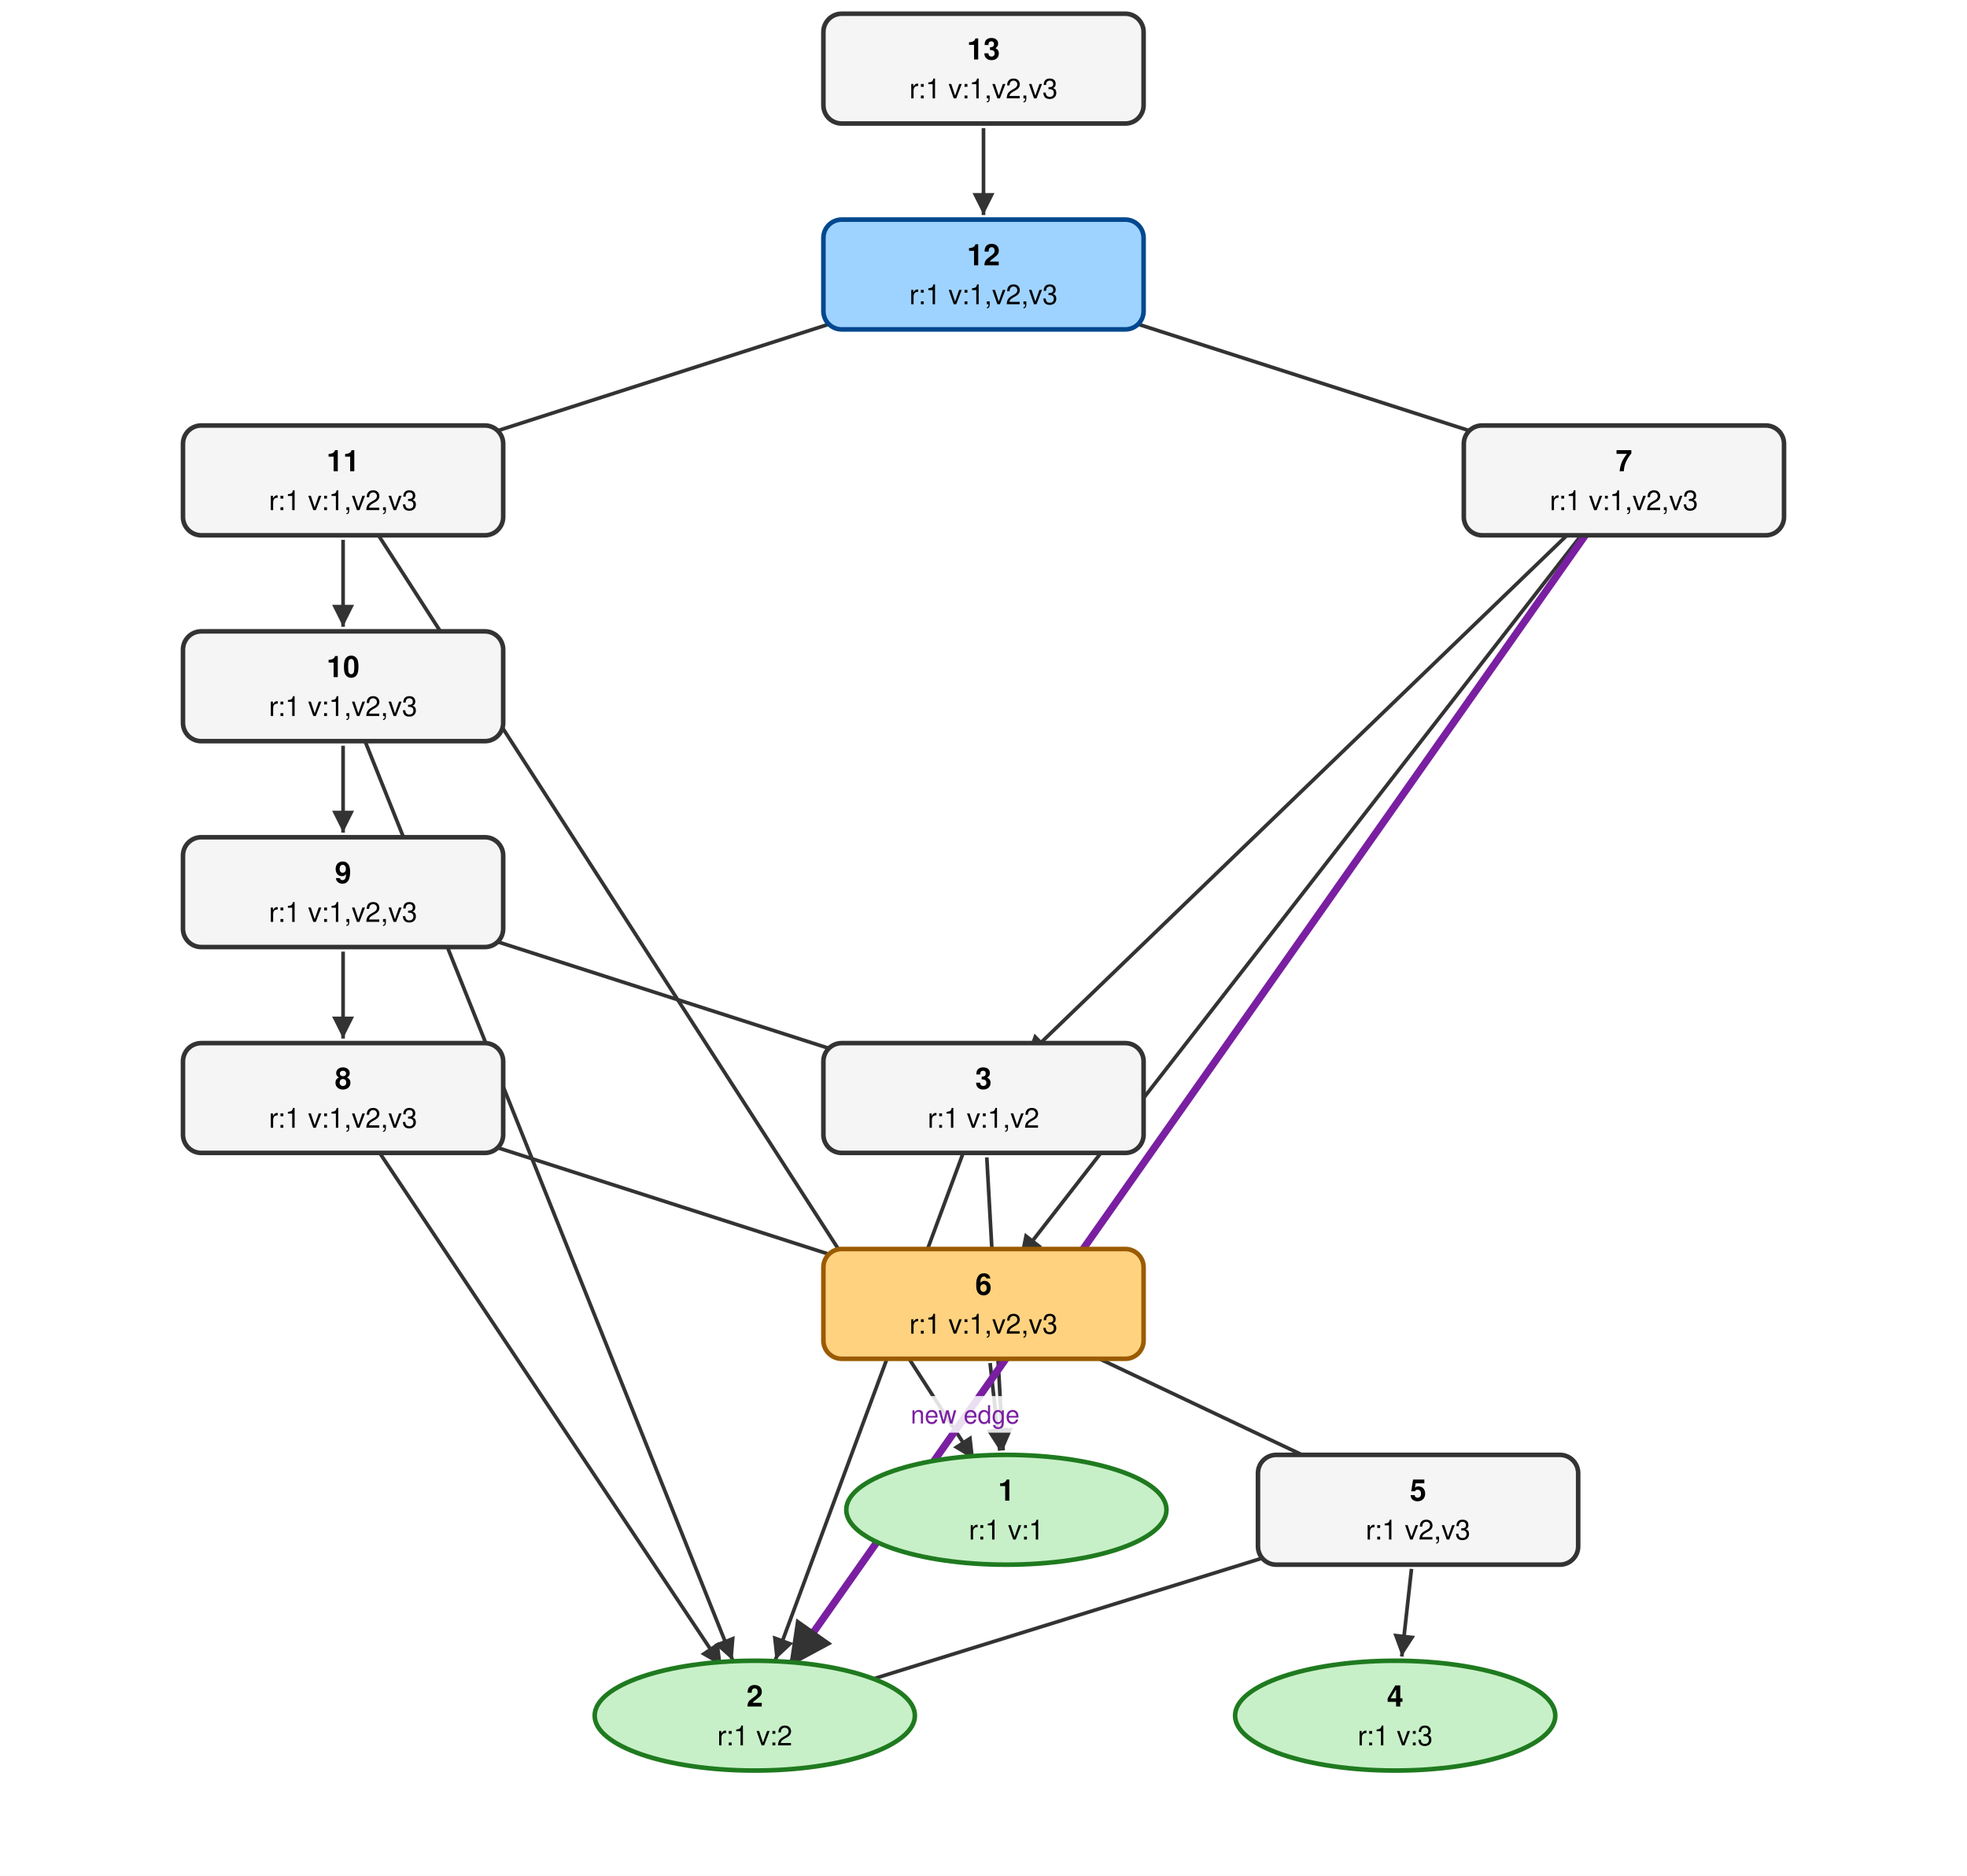
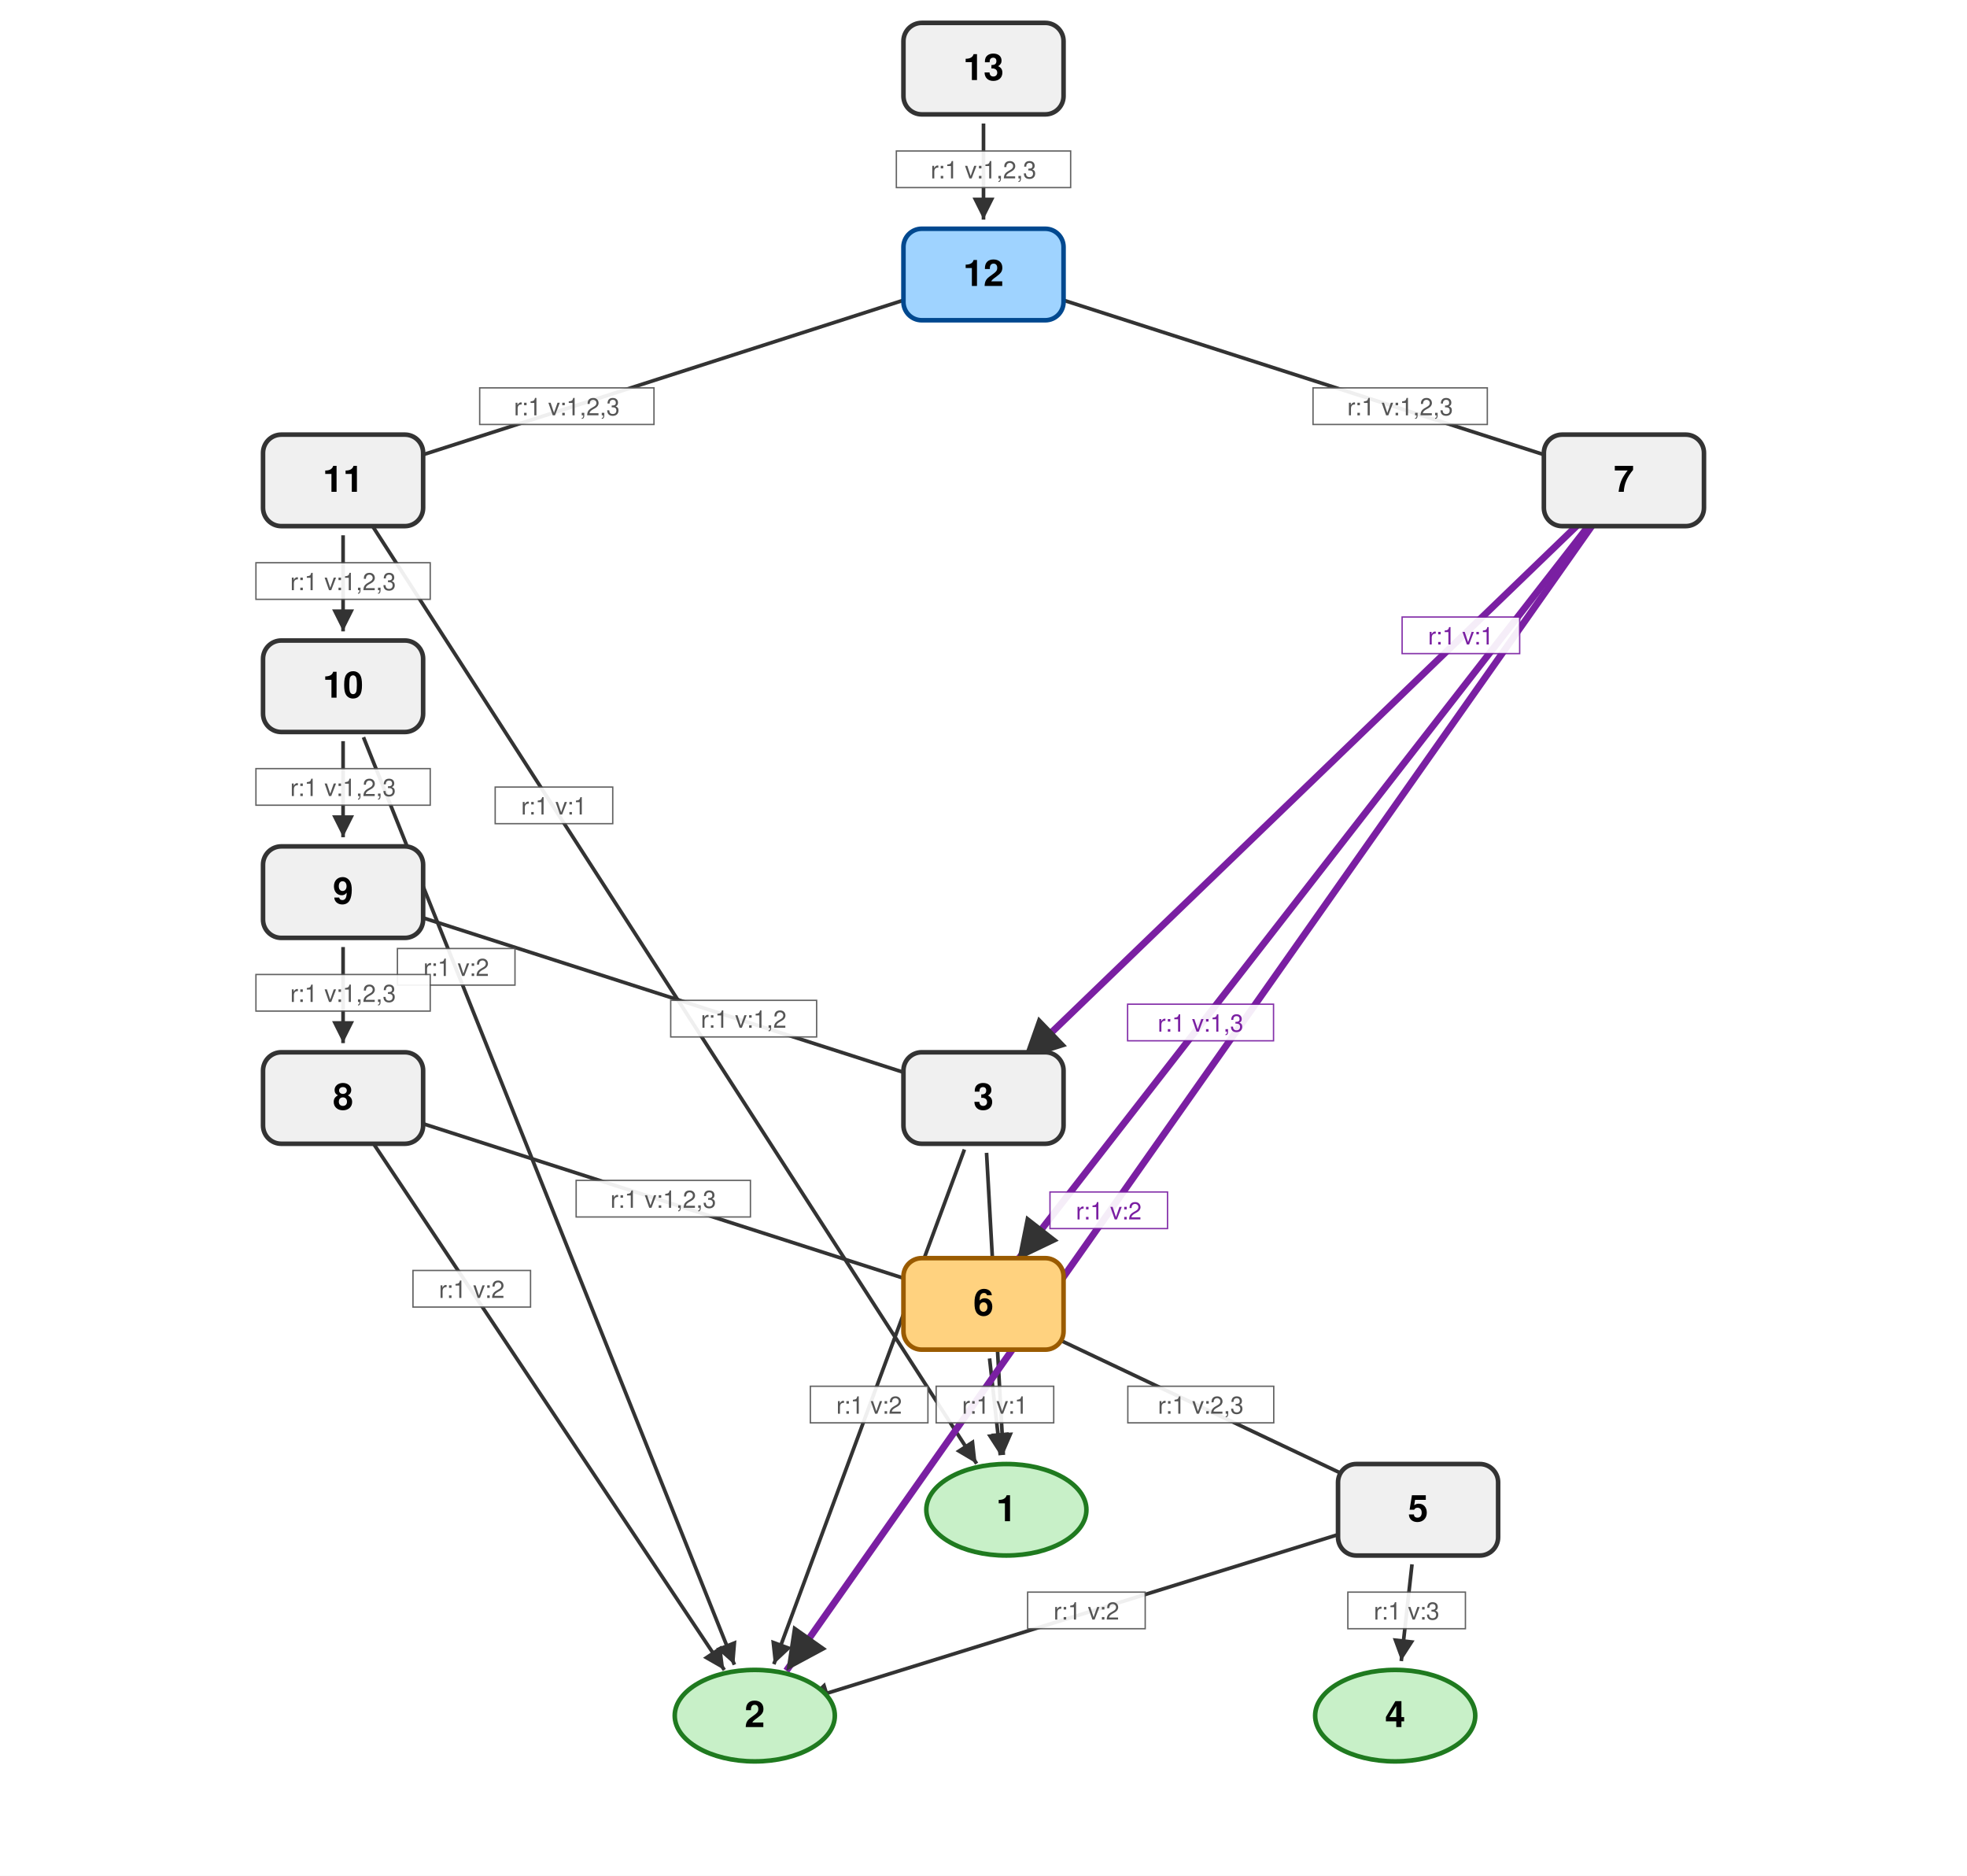
<svg xmlns="http://www.w3.org/2000/svg" viewBox="0 0 860 820" width="860" height="820" font-family="Helvetica,Arial,sans-serif">
  <rect x="0" y="0" width="860" height="820" fill="#ffffff" />
  <defs>
    <marker id="arrow" markerWidth="8" markerHeight="8" refX="6" refY="3" orient="auto" markerUnits="strokeWidth">
      <path d="M0,0 L6,3 L0,6 Z" fill="#333333" />
    </marker>
-     <marker id="arrowPurple" markerWidth="8" markerHeight="8" refX="6" refY="3" orient="auto" markerUnits="strokeWidth">
-       <path d="M0,0 L6,3 L0,6 Z" fill="#7a1fa2" />
-     </marker>
  </defs>
  <g>
-     <line x1="430.0" y1="56.0" x2="430.0" y2="94.0" stroke="#333333" stroke-width="1.6" marker-end="url(#arrow)" />
-     <line x1="454.753" y1="127.956" x2="685.247" y2="202.044" stroke="#333333" stroke-width="1.6" marker-end="url(#arrow)" />
-     <line x1="405.247" y1="127.956" x2="174.753" y2="202.044" stroke="#333333" stroke-width="1.6" marker-end="url(#arrow)" />
-     <line x1="691.284" y1="228.048" x2="448.716" y2="461.952" stroke="#333333" stroke-width="1.6" marker-end="url(#arrow)" />
-     <line x1="694.038" y1="230.523" x2="445.962" y2="549.477" stroke="#333333" stroke-width="1.6" marker-end="url(#arrow)" />
-     <line x1="150.0" y1="236.0" x2="150.0" y2="274.0" stroke="#333333" stroke-width="1.6" marker-end="url(#arrow)" />
-     <line x1="164.084" y1="231.855" x2="425.916" y2="638.145" stroke="#333333" stroke-width="1.6" marker-end="url(#arrow)" />
-     <line x1="159.656" y1="324.14" x2="320.344" y2="725.86" stroke="#333333" stroke-width="1.6" marker-end="url(#arrow)" />
-     <line x1="150.0" y1="326.0" x2="150.0" y2="364.0" stroke="#333333" stroke-width="1.6" marker-end="url(#arrow)" />
-     <line x1="150.0" y1="416.0" x2="150.0" y2="454.0" stroke="#333333" stroke-width="1.6" marker-end="url(#arrow)" />
-     <line x1="174.753" y1="397.956" x2="405.247" y2="472.044" stroke="#333333" stroke-width="1.6" marker-end="url(#arrow)" />
-     <line x1="164.422" y1="501.633" x2="315.578" y2="728.367" stroke="#333333" stroke-width="1.6" marker-end="url(#arrow)" />
-     <line x1="174.753" y1="487.956" x2="405.247" y2="562.044" stroke="#333333" stroke-width="1.6" marker-end="url(#arrow)" />
-     <line x1="432.871" y1="595.841" x2="437.129" y2="634.159" stroke="#333333" stroke-width="1.6" marker-end="url(#arrow)" />
-     <line x1="453.497" y1="581.13" x2="596.503" y2="648.87" stroke="#333333" stroke-width="1.6" marker-end="url(#arrow)" />
-     <line x1="431.442" y1="505.96" x2="438.558" y2="634.04" stroke="#333333" stroke-width="1.6" marker-end="url(#arrow)" />
-     <line x1="420.97" y1="504.381" x2="339.03" y2="725.619" stroke="#333333" stroke-width="1.6" marker-end="url(#arrow)" />
-     <line x1="595.168" y1="667.706" x2="354.832" y2="742.294" stroke="#333333" stroke-width="1.6" marker-end="url(#arrow)" />
-     <line x1="617.129" y1="685.841" x2="612.871" y2="724.159" stroke="#333333" stroke-width="1.6" marker-end="url(#arrow)" />
-     <line x1="695.037" y1="231.263" x2="344.963" y2="728.737" stroke="#7a1fa2" stroke-width="3.2" marker-end="url(#arrow)" />
-     <rect x="391.579" y="610.293" width="60.8" height="16" fill="#ffffff" opacity="0.85" />
-     <text x="421.979" y="622.293" text-anchor="middle" font-family="Helvetica,Arial,sans-serif" font-size="11" fill="#7a1fa2">new edge</text>
-     <ellipse cx="440" cy="660" rx="70" ry="24" fill="#c8f0c8" stroke="#1f7a1f" stroke-width="2" />
-     <text x="440" y="656" text-anchor="middle" font-family="Helvetica,Arial,sans-serif" font-size="13" font-weight="600" fill="#000000">1</text>
-     <text x="440" y="673" text-anchor="middle" font-family="Helvetica,Arial,sans-serif" font-size="12" fill="#000000">r:1 v:1</text>
-     <ellipse cx="330" cy="750" rx="70" ry="24" fill="#c8f0c8" stroke="#1f7a1f" stroke-width="2" />
-     <text x="330" y="746" text-anchor="middle" font-family="Helvetica,Arial,sans-serif" font-size="13" font-weight="600" fill="#000000">2</text>
-     <text x="330" y="763" text-anchor="middle" font-family="Helvetica,Arial,sans-serif" font-size="12" fill="#000000">r:1 v:2</text>
-     <rect x="360" y="456" width="140" height="48" rx="8" ry="8" fill="#f5f5f5" stroke="#333333" stroke-width="2" />
-     <text x="430" y="476" text-anchor="middle" font-family="Helvetica,Arial,sans-serif" font-size="13" font-weight="600" fill="#000000">3</text>
-     <text x="430" y="493" text-anchor="middle" font-family="Helvetica,Arial,sans-serif" font-size="12" fill="#000000">r:1 v:1,v2</text>
-     <ellipse cx="610" cy="750" rx="70" ry="24" fill="#c8f0c8" stroke="#1f7a1f" stroke-width="2" />
-     <text x="610" y="746" text-anchor="middle" font-family="Helvetica,Arial,sans-serif" font-size="13" font-weight="600" fill="#000000">4</text>
-     <text x="610" y="763" text-anchor="middle" font-family="Helvetica,Arial,sans-serif" font-size="12" fill="#000000">r:1 v:3</text>
-     <rect x="550" y="636" width="140" height="48" rx="8" ry="8" fill="#f5f5f5" stroke="#333333" stroke-width="2" />
-     <text x="620" y="656" text-anchor="middle" font-family="Helvetica,Arial,sans-serif" font-size="13" font-weight="600" fill="#000000">5</text>
-     <text x="620" y="673" text-anchor="middle" font-family="Helvetica,Arial,sans-serif" font-size="12" fill="#000000">r:1 v2,v3</text>
-     <rect x="360" y="546" width="140" height="48" rx="8" ry="8" fill="#ffd27f" stroke="#9a5b00" stroke-width="2" />
-     <text x="430" y="566" text-anchor="middle" font-family="Helvetica,Arial,sans-serif" font-size="13" font-weight="600" fill="#000000">6</text>
-     <text x="430" y="583" text-anchor="middle" font-family="Helvetica,Arial,sans-serif" font-size="12" fill="#000000">r:1 v:1,v2,v3</text>
-     <rect x="640" y="186" width="140" height="48" rx="8" ry="8" fill="#f5f5f5" stroke="#333333" stroke-width="2" />
-     <text x="710" y="206" text-anchor="middle" font-family="Helvetica,Arial,sans-serif" font-size="13" font-weight="600" fill="#000000">7</text>
-     <text x="710" y="223" text-anchor="middle" font-family="Helvetica,Arial,sans-serif" font-size="12" fill="#000000">r:1 v:1,v2,v3</text>
-     <rect x="80" y="456" width="140" height="48" rx="8" ry="8" fill="#f5f5f5" stroke="#333333" stroke-width="2" />
-     <text x="150" y="476" text-anchor="middle" font-family="Helvetica,Arial,sans-serif" font-size="13" font-weight="600" fill="#000000">8</text>
-     <text x="150" y="493" text-anchor="middle" font-family="Helvetica,Arial,sans-serif" font-size="12" fill="#000000">r:1 v:1,v2,v3</text>
-     <rect x="80" y="366" width="140" height="48" rx="8" ry="8" fill="#f5f5f5" stroke="#333333" stroke-width="2" />
-     <text x="150" y="386" text-anchor="middle" font-family="Helvetica,Arial,sans-serif" font-size="13" font-weight="600" fill="#000000">9</text>
-     <text x="150" y="403" text-anchor="middle" font-family="Helvetica,Arial,sans-serif" font-size="12" fill="#000000">r:1 v:1,v2,v3</text>
-     <rect x="80" y="276" width="140" height="48" rx="8" ry="8" fill="#f5f5f5" stroke="#333333" stroke-width="2" />
-     <text x="150" y="296" text-anchor="middle" font-family="Helvetica,Arial,sans-serif" font-size="13" font-weight="600" fill="#000000">10</text>
-     <text x="150" y="313" text-anchor="middle" font-family="Helvetica,Arial,sans-serif" font-size="12" fill="#000000">r:1 v:1,v2,v3</text>
-     <rect x="80" y="186" width="140" height="48" rx="8" ry="8" fill="#f5f5f5" stroke="#333333" stroke-width="2" />
-     <text x="150" y="206" text-anchor="middle" font-family="Helvetica,Arial,sans-serif" font-size="13" font-weight="600" fill="#000000">11</text>
-     <text x="150" y="223" text-anchor="middle" font-family="Helvetica,Arial,sans-serif" font-size="12" fill="#000000">r:1 v:1,v2,v3</text>
-     <rect x="360" y="96" width="140" height="48" rx="8" ry="8" fill="#9fd3ff" stroke="#00488f" stroke-width="2" />
-     <text x="430" y="116" text-anchor="middle" font-family="Helvetica,Arial,sans-serif" font-size="13" font-weight="600" fill="#000000">12</text>
-     <text x="430" y="133" text-anchor="middle" font-family="Helvetica,Arial,sans-serif" font-size="12" fill="#000000">r:1 v:1,v2,v3</text>
-     <rect x="360" y="6" width="140" height="48" rx="8" ry="8" fill="#f5f5f5" stroke="#333333" stroke-width="2" />
-     <text x="430" y="26" text-anchor="middle" font-family="Helvetica,Arial,sans-serif" font-size="13" font-weight="600" fill="#000000">13</text>
-     <text x="430" y="43" text-anchor="middle" font-family="Helvetica,Arial,sans-serif" font-size="12" fill="#000000">r:1 v:1,v2,v3</text>
+     <line x1="430.0" y1="54.0" x2="430.0" y2="96.0" stroke="#333333" stroke-width="1.6" marker-end="url(#arrow)" />
+     <line x1="452.849" y1="127.344" x2="687.151" y2="202.656" stroke="#333333" stroke-width="1.6" marker-end="url(#arrow)" />
+     <line x1="407.151" y1="127.344" x2="172.849" y2="202.656" stroke="#333333" stroke-width="1.6" marker-end="url(#arrow)" />
+     <line x1="692.724" y1="226.659" x2="447.276" y2="463.341" stroke="#7a1fa2" stroke-width="3.0" marker-end="url(#arrow)" />
+     <line x1="695.265" y1="228.944" x2="444.735" y2="551.056" stroke="#7a1fa2" stroke-width="3.0" marker-end="url(#arrow)" />
+     <line x1="150.0" y1="234.0" x2="150.0" y2="276.0" stroke="#333333" stroke-width="1.6" marker-end="url(#arrow)" />
+     <line x1="163.001" y1="230.174" x2="426.999" y2="639.826" stroke="#333333" stroke-width="1.6" marker-end="url(#arrow)" />
+     <line x1="158.913" y1="322.283" x2="321.087" y2="727.717" stroke="#333333" stroke-width="1.6" marker-end="url(#arrow)" />
+     <line x1="150.0" y1="324.0" x2="150.0" y2="366.0" stroke="#333333" stroke-width="1.6" marker-end="url(#arrow)" />
+     <line x1="150.0" y1="414.0" x2="150.0" y2="456.0" stroke="#333333" stroke-width="1.6" marker-end="url(#arrow)" />
+     <line x1="172.849" y1="397.344" x2="407.151" y2="472.656" stroke="#333333" stroke-width="1.6" marker-end="url(#arrow)" />
+     <line x1="163.313" y1="499.969" x2="316.687" y2="730.031" stroke="#333333" stroke-width="1.6" marker-end="url(#arrow)" />
+     <line x1="172.849" y1="487.344" x2="407.151" y2="562.656" stroke="#333333" stroke-width="1.6" marker-end="url(#arrow)" />
+     <line x1="432.65" y1="593.853" x2="437.35" y2="636.147" stroke="#333333" stroke-width="1.6" marker-end="url(#arrow)" />
+     <line x1="451.69" y1="580.274" x2="598.31" y2="649.726" stroke="#333333" stroke-width="1.6" marker-end="url(#arrow)" />
+     <line x1="431.331" y1="503.963" x2="438.669" y2="636.037" stroke="#333333" stroke-width="1.6" marker-end="url(#arrow)" />
+     <line x1="421.664" y1="502.506" x2="338.336" y2="727.494" stroke="#333333" stroke-width="1.6" marker-end="url(#arrow)" />
+     <line x1="597.078" y1="667.114" x2="352.922" y2="742.886" stroke="#333333" stroke-width="1.6" marker-end="url(#arrow)" />
+     <line x1="617.35" y1="683.853" x2="612.65" y2="726.147" stroke="#333333" stroke-width="1.6" marker-end="url(#arrow)" />
+     <line x1="696.188" y1="229.627" x2="343.812" y2="730.373" stroke="#7a1fa2" stroke-width="3.0" marker-end="url(#arrow)" />
+     <rect x="391.9" y="66.0" width="76.2" height="16" fill="#ffffff" opacity="0.92" stroke="#555555" stroke-width="0.6" />
+     <text x="430.0" y="78.0" text-anchor="middle" font-family="Helvetica,Arial,sans-serif" font-size="10.5" fill="#555555">r:1 v:1,2,3</text>
+     <rect x="574.074" y="169.556" width="76.2" height="16" fill="#ffffff" opacity="0.92" stroke="#555555" stroke-width="0.6" />
+     <text x="612.174" y="181.556" text-anchor="middle" font-family="Helvetica,Arial,sans-serif" font-size="10.5" fill="#555555">r:1 v:1,2,3</text>
+     <rect x="209.726" y="169.556" width="76.2" height="16" fill="#ffffff" opacity="0.92" stroke="#555555" stroke-width="0.6" />
+     <text x="247.826" y="181.556" text-anchor="middle" font-family="Helvetica,Arial,sans-serif" font-size="10.5" fill="#555555">r:1 v:1,2,3</text>
+     <rect x="613.025" y="269.729" width="51.4" height="16" fill="#ffffff" opacity="0.92" stroke="#7a1fa2" stroke-width="0.6" />
+     <text x="638.725" y="281.729" text-anchor="middle" font-family="Helvetica,Arial,sans-serif" font-size="10.5" fill="#7a1fa2">r:1 v:1</text>
+     <rect x="493.004" y="438.98" width="63.8" height="16" fill="#ffffff" opacity="0.92" stroke="#7a1fa2" stroke-width="0.6" />
+     <text x="524.904" y="450.98" text-anchor="middle" font-family="Helvetica,Arial,sans-serif" font-size="10.5" fill="#7a1fa2">r:1 v:1,3</text>
+     <rect x="111.9" y="246.0" width="76.2" height="16" fill="#ffffff" opacity="0.92" stroke="#555555" stroke-width="0.6" />
+     <text x="150.0" y="258.0" text-anchor="middle" font-family="Helvetica,Arial,sans-serif" font-size="10.5" fill="#555555">r:1 v:1,2,3</text>
+     <rect x="216.5" y="344.069" width="51.4" height="16" fill="#ffffff" opacity="0.92" stroke="#555555" stroke-width="0.6" />
+     <text x="242.2" y="356.069" text-anchor="middle" font-family="Helvetica,Arial,sans-serif" font-size="10.5" fill="#555555">r:1 v:1</text>
+     <rect x="173.757" y="414.642" width="51.4" height="16" fill="#ffffff" opacity="0.92" stroke="#555555" stroke-width="0.6" />
+     <text x="199.457" y="426.642" text-anchor="middle" font-family="Helvetica,Arial,sans-serif" font-size="10.5" fill="#555555">r:1 v:2</text>
+     <rect x="111.9" y="336.0" width="76.2" height="16" fill="#ffffff" opacity="0.92" stroke="#555555" stroke-width="0.6" />
+     <text x="150.0" y="348.0" text-anchor="middle" font-family="Helvetica,Arial,sans-serif" font-size="10.5" fill="#555555">r:1 v:1,2,3</text>
+     <rect x="111.9" y="426.0" width="76.2" height="16" fill="#ffffff" opacity="0.92" stroke="#555555" stroke-width="0.6" />
+     <text x="150.0" y="438.0" text-anchor="middle" font-family="Helvetica,Arial,sans-serif" font-size="10.5" fill="#555555">r:1 v:1,2,3</text>
+     <rect x="293.245" y="437.297" width="63.8" height="16" fill="#ffffff" opacity="0.92" stroke="#555555" stroke-width="0.6" />
+     <text x="325.145" y="449.297" text-anchor="middle" font-family="Helvetica,Arial,sans-serif" font-size="10.5" fill="#555555">r:1 v:1,2</text>
+     <rect x="180.558" y="555.386" width="51.4" height="16" fill="#ffffff" opacity="0.92" stroke="#555555" stroke-width="0.6" />
+     <text x="206.258" y="567.386" text-anchor="middle" font-family="Helvetica,Arial,sans-serif" font-size="10.5" fill="#555555">r:1 v:2</text>
+     <rect x="251.9" y="516.0" width="76.2" height="16" fill="#ffffff" opacity="0.92" stroke="#555555" stroke-width="0.6" />
+     <text x="290.0" y="528.0" text-anchor="middle" font-family="Helvetica,Arial,sans-serif" font-size="10.5" fill="#555555">r:1 v:1,2,3</text>
+     <rect x="409.3" y="606.0" width="51.4" height="16" fill="#ffffff" opacity="0.92" stroke="#555555" stroke-width="0.6" />
+     <text x="435.0" y="618.0" text-anchor="middle" font-family="Helvetica,Arial,sans-serif" font-size="10.5" fill="#555555">r:1 v:1</text>
+     <rect x="493.1" y="606.0" width="63.8" height="16" fill="#ffffff" opacity="0.92" stroke="#555555" stroke-width="0.6" />
+     <text x="525.0" y="618.0" text-anchor="middle" font-family="Helvetica,Arial,sans-serif" font-size="10.5" fill="#555555">r:1 v:2,3</text>
+     <rect x="409.3" y="561.0" width="51.4" height="16" fill="#ffffff" opacity="0.92" stroke="#555555" stroke-width="0.6" />
+     <text x="435.0" y="573.0" text-anchor="middle" font-family="Helvetica,Arial,sans-serif" font-size="10.5" fill="#555555">r:1 v:1</text>
+     <rect x="354.3" y="606.0" width="51.4" height="16" fill="#ffffff" opacity="0.92" stroke="#555555" stroke-width="0.6" />
+     <text x="380.0" y="618.0" text-anchor="middle" font-family="Helvetica,Arial,sans-serif" font-size="10.5" fill="#555555">r:1 v:2</text>
+     <rect x="449.3" y="696.0" width="51.4" height="16" fill="#ffffff" opacity="0.92" stroke="#555555" stroke-width="0.6" />
+     <text x="475.0" y="708.0" text-anchor="middle" font-family="Helvetica,Arial,sans-serif" font-size="10.5" fill="#555555">r:1 v:2</text>
+     <rect x="589.3" y="696.0" width="51.4" height="16" fill="#ffffff" opacity="0.92" stroke="#555555" stroke-width="0.6" />
+     <text x="615.0" y="708.0" text-anchor="middle" font-family="Helvetica,Arial,sans-serif" font-size="10.5" fill="#555555">r:1 v:3</text>
+     <rect x="459.062" y="521.075" width="51.4" height="16" fill="#ffffff" opacity="0.92" stroke="#7a1fa2" stroke-width="0.6" />
+     <text x="484.762" y="533.075" text-anchor="middle" font-family="Helvetica,Arial,sans-serif" font-size="10.5" fill="#7a1fa2">r:1 v:2</text>
+     <ellipse cx="440" cy="660" rx="35" ry="20" fill="#c8f0c8" stroke="#1f7a1f" stroke-width="2" />
+     <text x="440" y="665" text-anchor="middle" font-family="Helvetica,Arial,sans-serif" font-size="16" font-weight="700" fill="#000000">1</text>
+     <ellipse cx="330" cy="750" rx="35" ry="20" fill="#c8f0c8" stroke="#1f7a1f" stroke-width="2" />
+     <text x="330" y="755" text-anchor="middle" font-family="Helvetica,Arial,sans-serif" font-size="16" font-weight="700" fill="#000000">2</text>
+     <rect x="395" y="460" width="70" height="40" rx="8" ry="8" fill="#f0f0f0" stroke="#333333" stroke-width="2" />
+     <text x="430" y="485" text-anchor="middle" font-family="Helvetica,Arial,sans-serif" font-size="16" font-weight="700" fill="#000000">3</text>
+     <ellipse cx="610" cy="750" rx="35" ry="20" fill="#c8f0c8" stroke="#1f7a1f" stroke-width="2" />
+     <text x="610" y="755" text-anchor="middle" font-family="Helvetica,Arial,sans-serif" font-size="16" font-weight="700" fill="#000000">4</text>
+     <rect x="585" y="640" width="70" height="40" rx="8" ry="8" fill="#f0f0f0" stroke="#333333" stroke-width="2" />
+     <text x="620" y="665" text-anchor="middle" font-family="Helvetica,Arial,sans-serif" font-size="16" font-weight="700" fill="#000000">5</text>
+     <rect x="395" y="550" width="70" height="40" rx="8" ry="8" fill="#ffd27f" stroke="#9a5b00" stroke-width="2" />
+     <text x="430" y="575" text-anchor="middle" font-family="Helvetica,Arial,sans-serif" font-size="16" font-weight="700" fill="#000000">6</text>
+     <rect x="675" y="190" width="70" height="40" rx="8" ry="8" fill="#f0f0f0" stroke="#333333" stroke-width="2" />
+     <text x="710" y="215" text-anchor="middle" font-family="Helvetica,Arial,sans-serif" font-size="16" font-weight="700" fill="#000000">7</text>
+     <rect x="115" y="460" width="70" height="40" rx="8" ry="8" fill="#f0f0f0" stroke="#333333" stroke-width="2" />
+     <text x="150" y="485" text-anchor="middle" font-family="Helvetica,Arial,sans-serif" font-size="16" font-weight="700" fill="#000000">8</text>
+     <rect x="115" y="370" width="70" height="40" rx="8" ry="8" fill="#f0f0f0" stroke="#333333" stroke-width="2" />
+     <text x="150" y="395" text-anchor="middle" font-family="Helvetica,Arial,sans-serif" font-size="16" font-weight="700" fill="#000000">9</text>
+     <rect x="115" y="280" width="70" height="40" rx="8" ry="8" fill="#f0f0f0" stroke="#333333" stroke-width="2" />
+     <text x="150" y="305" text-anchor="middle" font-family="Helvetica,Arial,sans-serif" font-size="16" font-weight="700" fill="#000000">10</text>
+     <rect x="115" y="190" width="70" height="40" rx="8" ry="8" fill="#f0f0f0" stroke="#333333" stroke-width="2" />
+     <text x="150" y="215" text-anchor="middle" font-family="Helvetica,Arial,sans-serif" font-size="16" font-weight="700" fill="#000000">11</text>
+     <rect x="395" y="100" width="70" height="40" rx="8" ry="8" fill="#9fd3ff" stroke="#00488f" stroke-width="2" />
+     <text x="430" y="125" text-anchor="middle" font-family="Helvetica,Arial,sans-serif" font-size="16" font-weight="700" fill="#000000">12</text>
+     <rect x="395" y="10" width="70" height="40" rx="8" ry="8" fill="#f0f0f0" stroke="#333333" stroke-width="2" />
+     <text x="430" y="35" text-anchor="middle" font-family="Helvetica,Arial,sans-serif" font-size="16" font-weight="700" fill="#000000">13</text>
  </g>
</svg>
